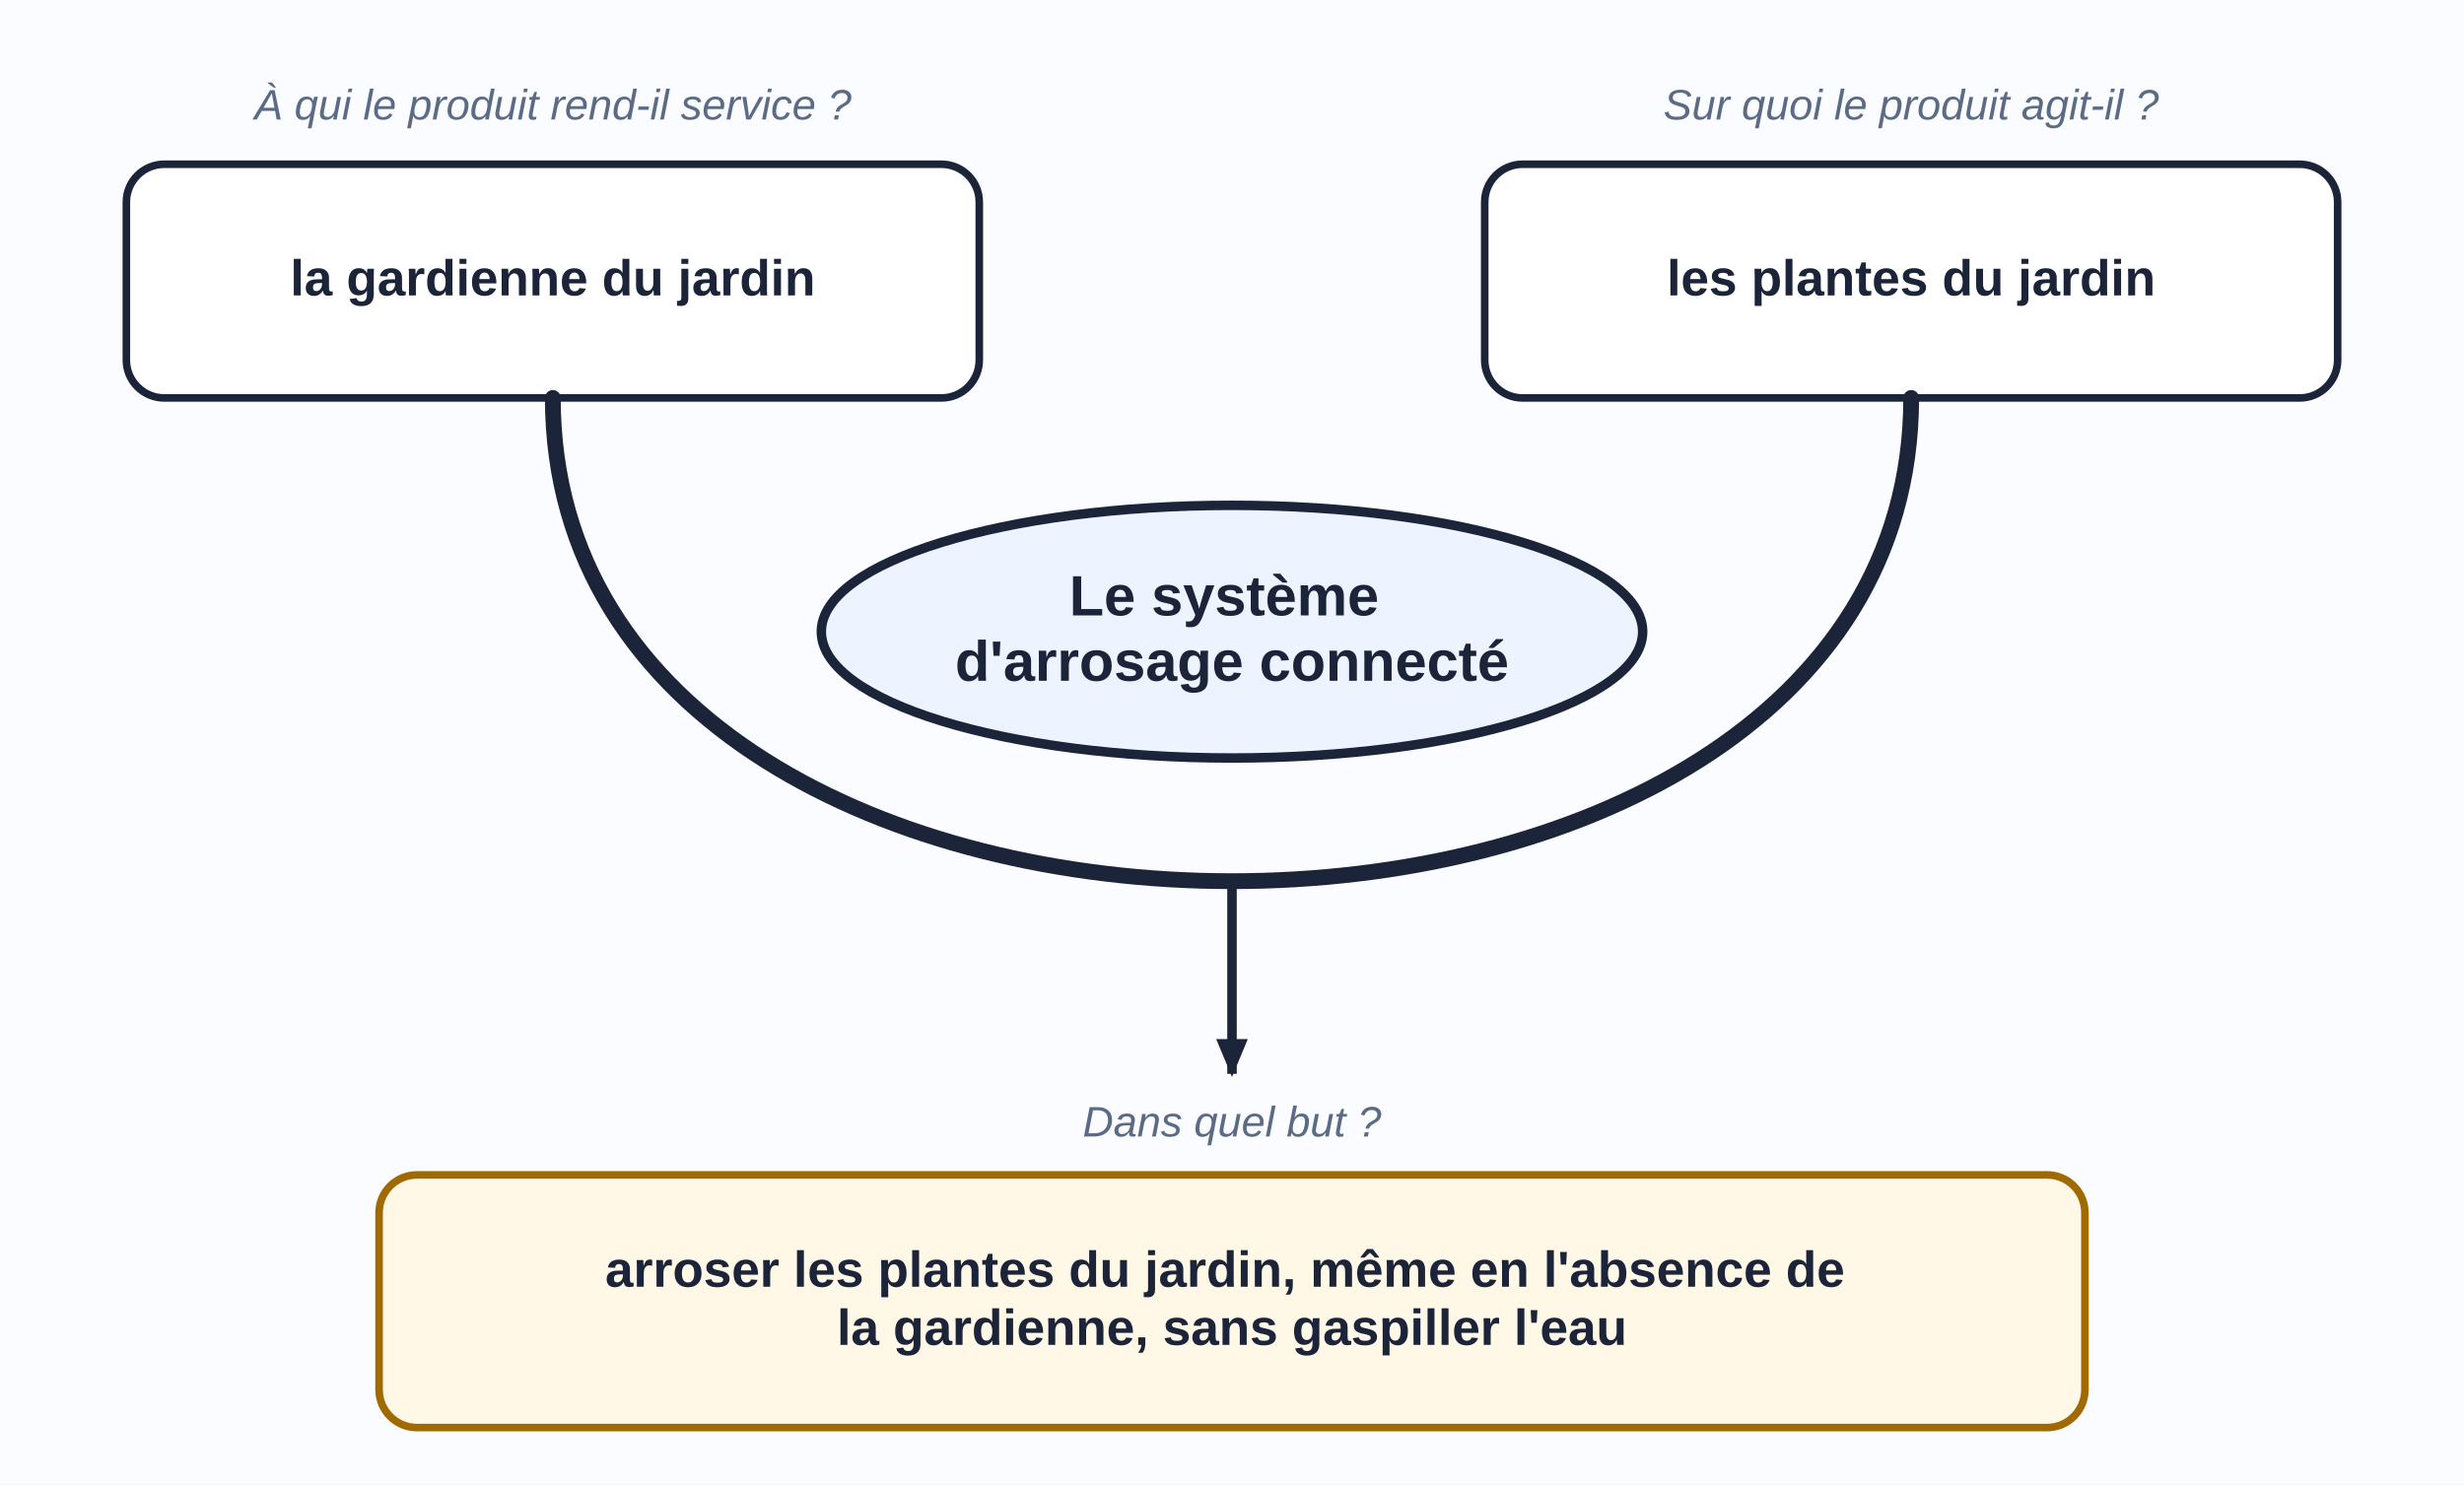
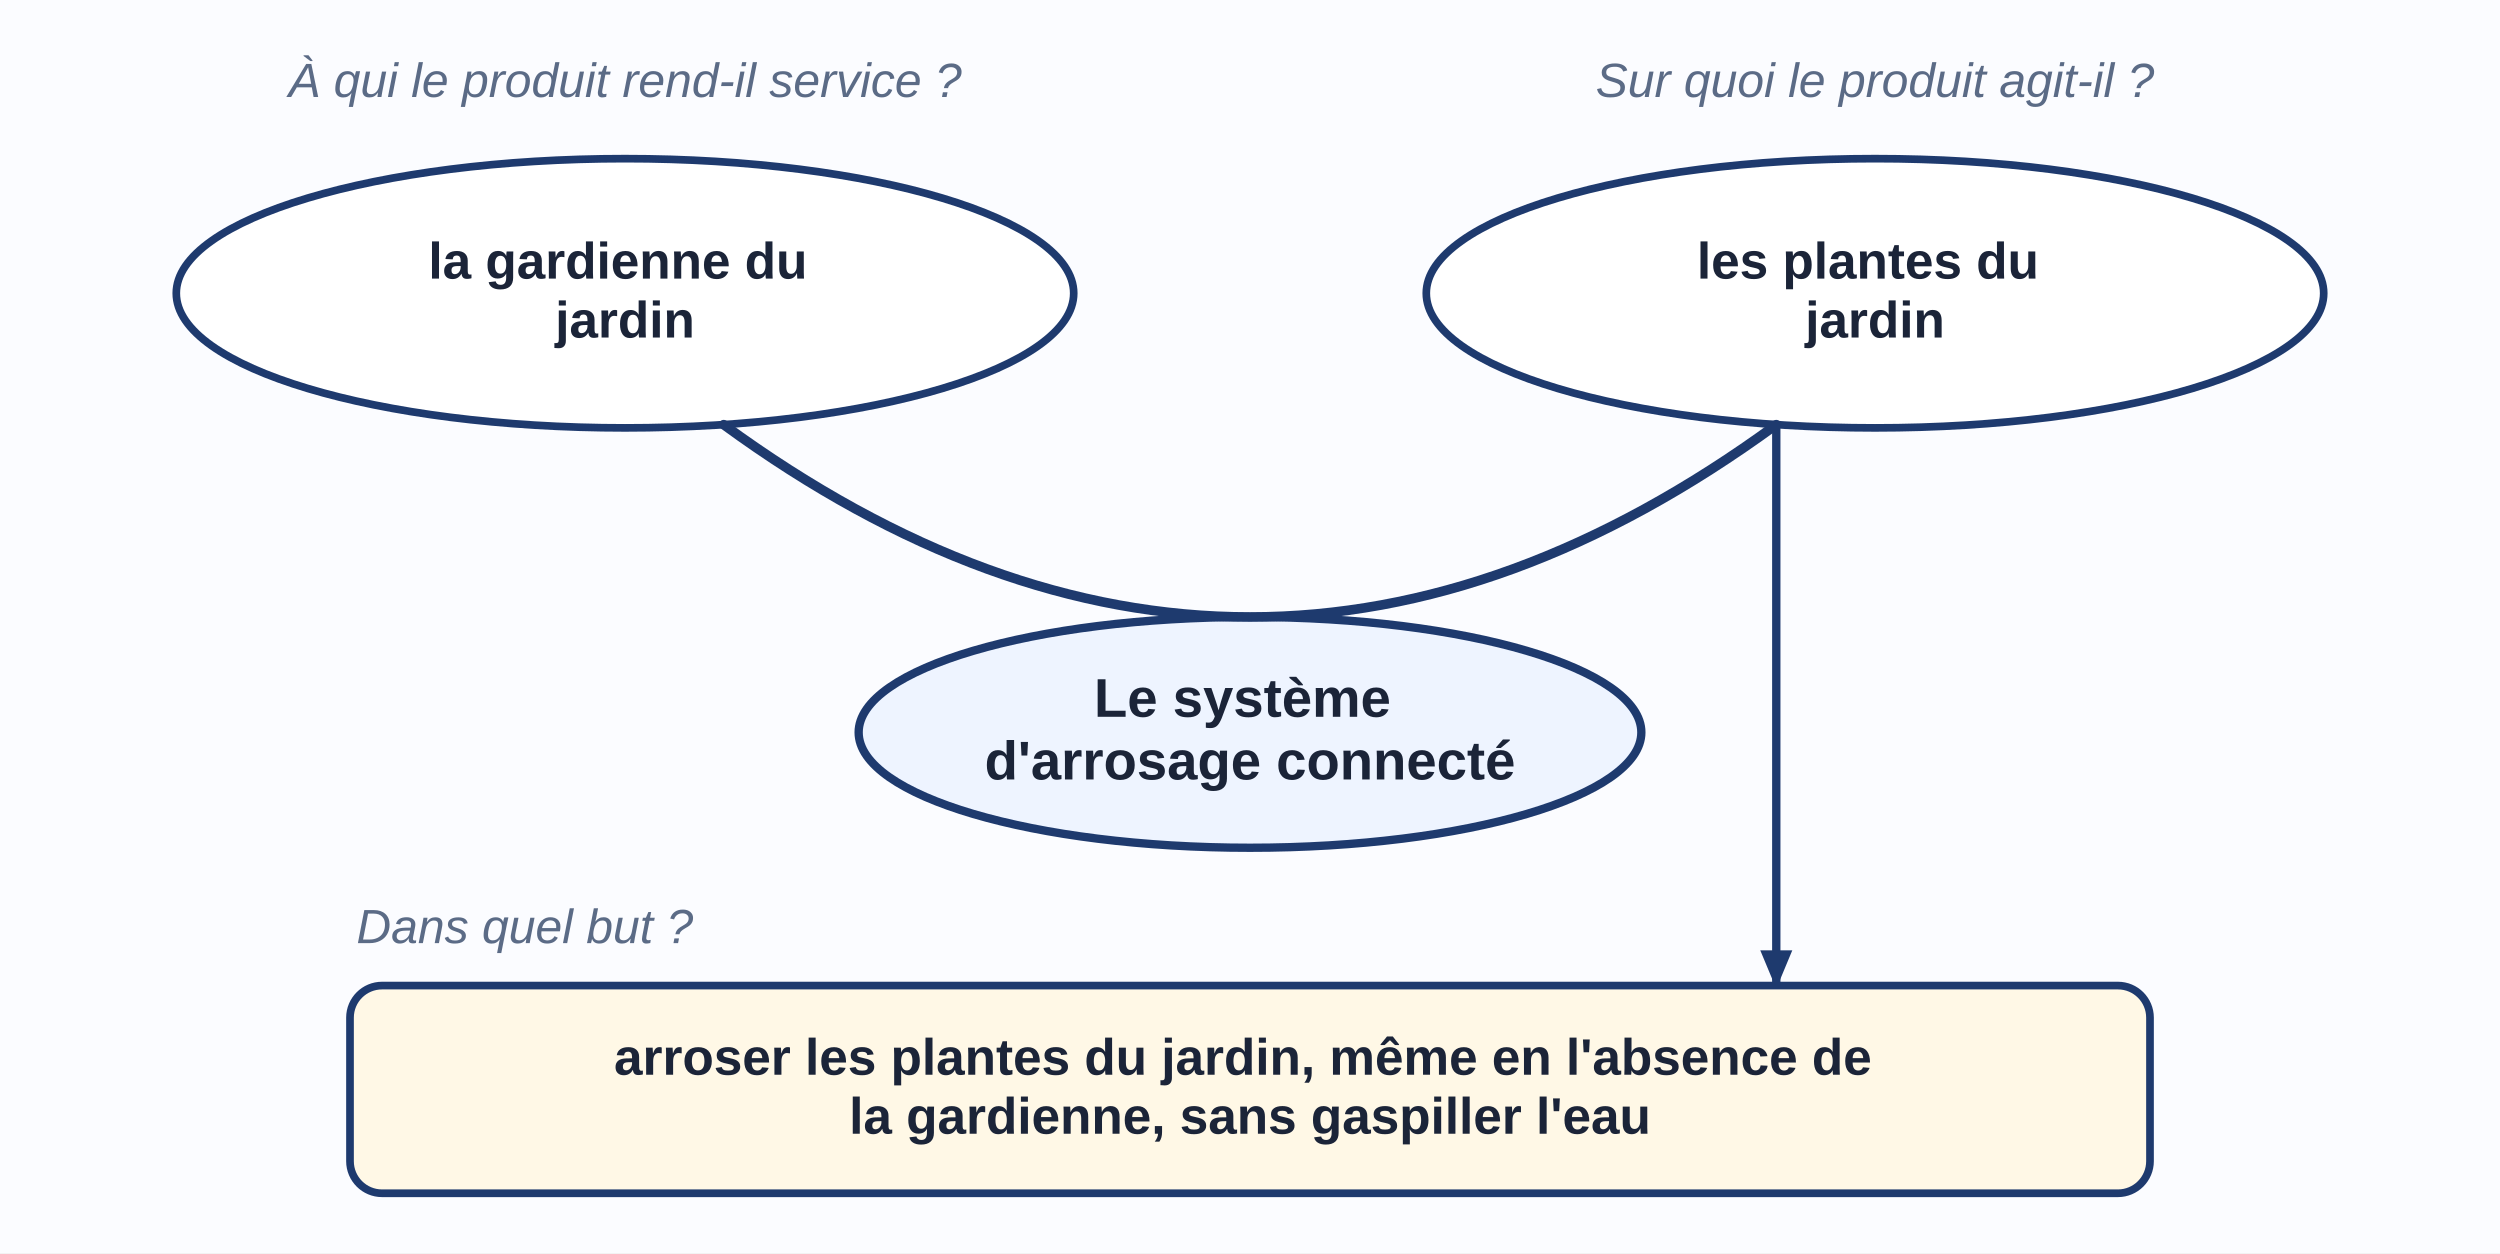
- <svg xmlns="http://www.w3.org/2000/svg" viewBox="0 0 780 470" width="780" height="470" class="schema" id="bc-arrosage-c" role="img" aria-labelledby="bc-arrosage-c-t bc-arrosage-c-d" font-family="'Segoe UI',system-ui,Arial,sans-serif">
-   <rect x="0" y="0" width="780" height="470" fill="#fbfcff" />
+ <svg xmlns="http://www.w3.org/2000/svg" viewBox="0 0 780 391" width="780" height="391" class="schema" id="bc-arrosage-c" role="img" aria-labelledby="bc-arrosage-c-t bc-arrosage-c-d" font-family="'Segoe UI',system-ui,Arial,sans-serif">
+   <rect x="0" y="0" width="780" height="391" fill="#fbfcff" />
  <defs>
-     <marker id="bc-arrosage-c-pt" viewBox="0 0 12 10" refX="11" refY="5" markerWidth="12" markerHeight="10" markerUnits="userSpaceOnUse" orient="auto-start-reverse">
-       <path d="M0,0 L12,5 L0,10 z" fill="#1b2438" />
+     <marker id="bc-arrosage-c-pb" viewBox="0 0 12 10" refX="11" refY="5" markerWidth="12" markerHeight="10" markerUnits="userSpaceOnUse" orient="auto-start-reverse">
+       <path d="M0,0 L12,5 L0,10 z" fill="#1e3a6e" />
    </marker>
  </defs>
-   <text x="175.0" y="34.0" font-size="13.5" fill="#5b6b86" text-anchor="middle" dominant-baseline="middle" font-style="italic">
-     <tspan x="175.0" dy="-0.00em">À qui le produit rend-il service ?</tspan>
+   <text x="195.0" y="26.0" font-size="15" fill="#5b6b86" text-anchor="middle" dominant-baseline="middle" font-style="italic">
+     <tspan x="195.0" dy="-0.00em">À qui le produit rend-il service ?</tspan>
  </text>
-   <text x="605.0" y="34.0" font-size="13.5" fill="#5b6b86" text-anchor="middle" dominant-baseline="middle" font-style="italic">
-     <tspan x="605.0" dy="-0.00em">Sur quoi le produit agit-il ?</tspan>
+   <ellipse cx="195.0" cy="91.5" rx="140.0" ry="42.0" fill="#ffffff" stroke="#1e3a6e" stroke-width="2.4" />
+   <text x="195.0" y="91.5" font-size="16" fill="#1b2438" text-anchor="middle" dominant-baseline="middle" font-weight="700">
+     <tspan x="195.0" dy="-0.57em">la gardienne du</tspan>
+     <tspan x="195.0" dy="1.15em">jardin</tspan>
  </text>
-   <rect x="40" y="52" width="270" height="74" rx="12" fill="#ffffff" stroke="#1b2438" stroke-width="2.4" />
-   <text x="175.0" y="89.0" font-size="16" fill="#1b2438" text-anchor="middle" dominant-baseline="middle" font-weight="700">
-     <tspan x="175.0" dy="-0.00em">la gardienne du jardin</tspan>
+   <text x="585.0" y="26.0" font-size="15" fill="#5b6b86" text-anchor="middle" dominant-baseline="middle" font-style="italic">
+     <tspan x="585.0" dy="-0.00em">Sur quoi le produit agit-il ?</tspan>
  </text>
-   <rect x="470" y="52" width="270" height="74" rx="12" fill="#ffffff" stroke="#1b2438" stroke-width="2.4" />
-   <text x="605.0" y="89.0" font-size="16" fill="#1b2438" text-anchor="middle" dominant-baseline="middle" font-weight="700">
-     <tspan x="605.0" dy="-0.00em">les plantes du jardin</tspan>
+   <ellipse cx="585.0" cy="91.5" rx="140.0" ry="42.0" fill="#ffffff" stroke="#1e3a6e" stroke-width="2.4" />
+   <text x="585.0" y="91.5" font-size="16" fill="#1b2438" text-anchor="middle" dominant-baseline="middle" font-weight="700">
+     <tspan x="585.0" dy="-0.57em">les plantes du</tspan>
+     <tspan x="585.0" dy="1.15em">jardin</tspan>
  </text>
-   <path d="M175,126 C175,330 605,330 605,126" fill="none" stroke="#1b2438" stroke-width="5" stroke-linecap="round" />
-   <ellipse cx="390" cy="200" rx="130" ry="40" fill="#eef4ff" stroke="#1b2438" stroke-width="3" />
-   <text x="390.0" y="200.0" font-size="18" fill="#1b2438" text-anchor="middle" dominant-baseline="middle" font-weight="700">
+   <ellipse cx="390.0" cy="228.5" rx="122.1" ry="36.0" fill="#eef4ff" stroke="#1e3a6e" stroke-width="2.6" />
+   <text x="390.0" y="228.5" font-size="17" fill="#1b2438" text-anchor="middle" dominant-baseline="middle" font-weight="700">
    <tspan x="390.0" dy="-0.57em">Le système</tspan>
    <tspan x="390.0" dy="1.15em">d'arrosage connecté</tspan>
  </text>
-   <line x1="390" y1="279" x2="390" y2="340" stroke="#1b2438" stroke-width="3" marker-end="url(#bc-arrosage-c-pt)" />
-   <text x="390.0" y="356.0" font-size="13.5" fill="#5b6b86" text-anchor="middle" dominant-baseline="middle" font-style="italic">
-     <tspan x="390.0" dy="-0.00em">Dans quel but ?</tspan>
+   <path d="M225.8,132.5 Q390.0,252.5 554.2,132.5" fill="none" stroke="#1e3a6e" stroke-width="3" stroke-linecap="round" />
+   <text x="111.2" y="290.0" font-size="15" fill="#5b6b86" text-anchor="start" dominant-baseline="middle" font-style="italic">
+     <tspan x="111.2" dy="-0.00em">Dans quel but ?</tspan>
  </text>
-   <rect x="120" y="372" width="540" height="80" rx="12" fill="#fff8e6" stroke="#a06a00" stroke-width="2.4" />
-   <text x="390.0" y="412.0" font-size="16" fill="#1b2438" text-anchor="middle" dominant-baseline="middle" font-weight="700">
+   <rect x="109.2" y="307.5" width="561.6" height="64.8" rx="10" fill="#fff8e6" stroke="#1e3a6e" stroke-width="2.4" />
+   <text x="390.0" y="339.9" font-size="16" fill="#1b2438" text-anchor="middle" dominant-baseline="middle" font-weight="700">
    <tspan x="390.0" dy="-0.57em">arroser les plantes du jardin, même en l'absence de</tspan>
    <tspan x="390.0" dy="1.15em">la gardienne, sans gaspiller l'eau</tspan>
  </text>
+   <line x1="554.2" y1="132.5" x2="554.2" y2="307.5" stroke="#1e3a6e" stroke-width="2.6" marker-end="url(#bc-arrosage-c-pb)" />
</svg>
